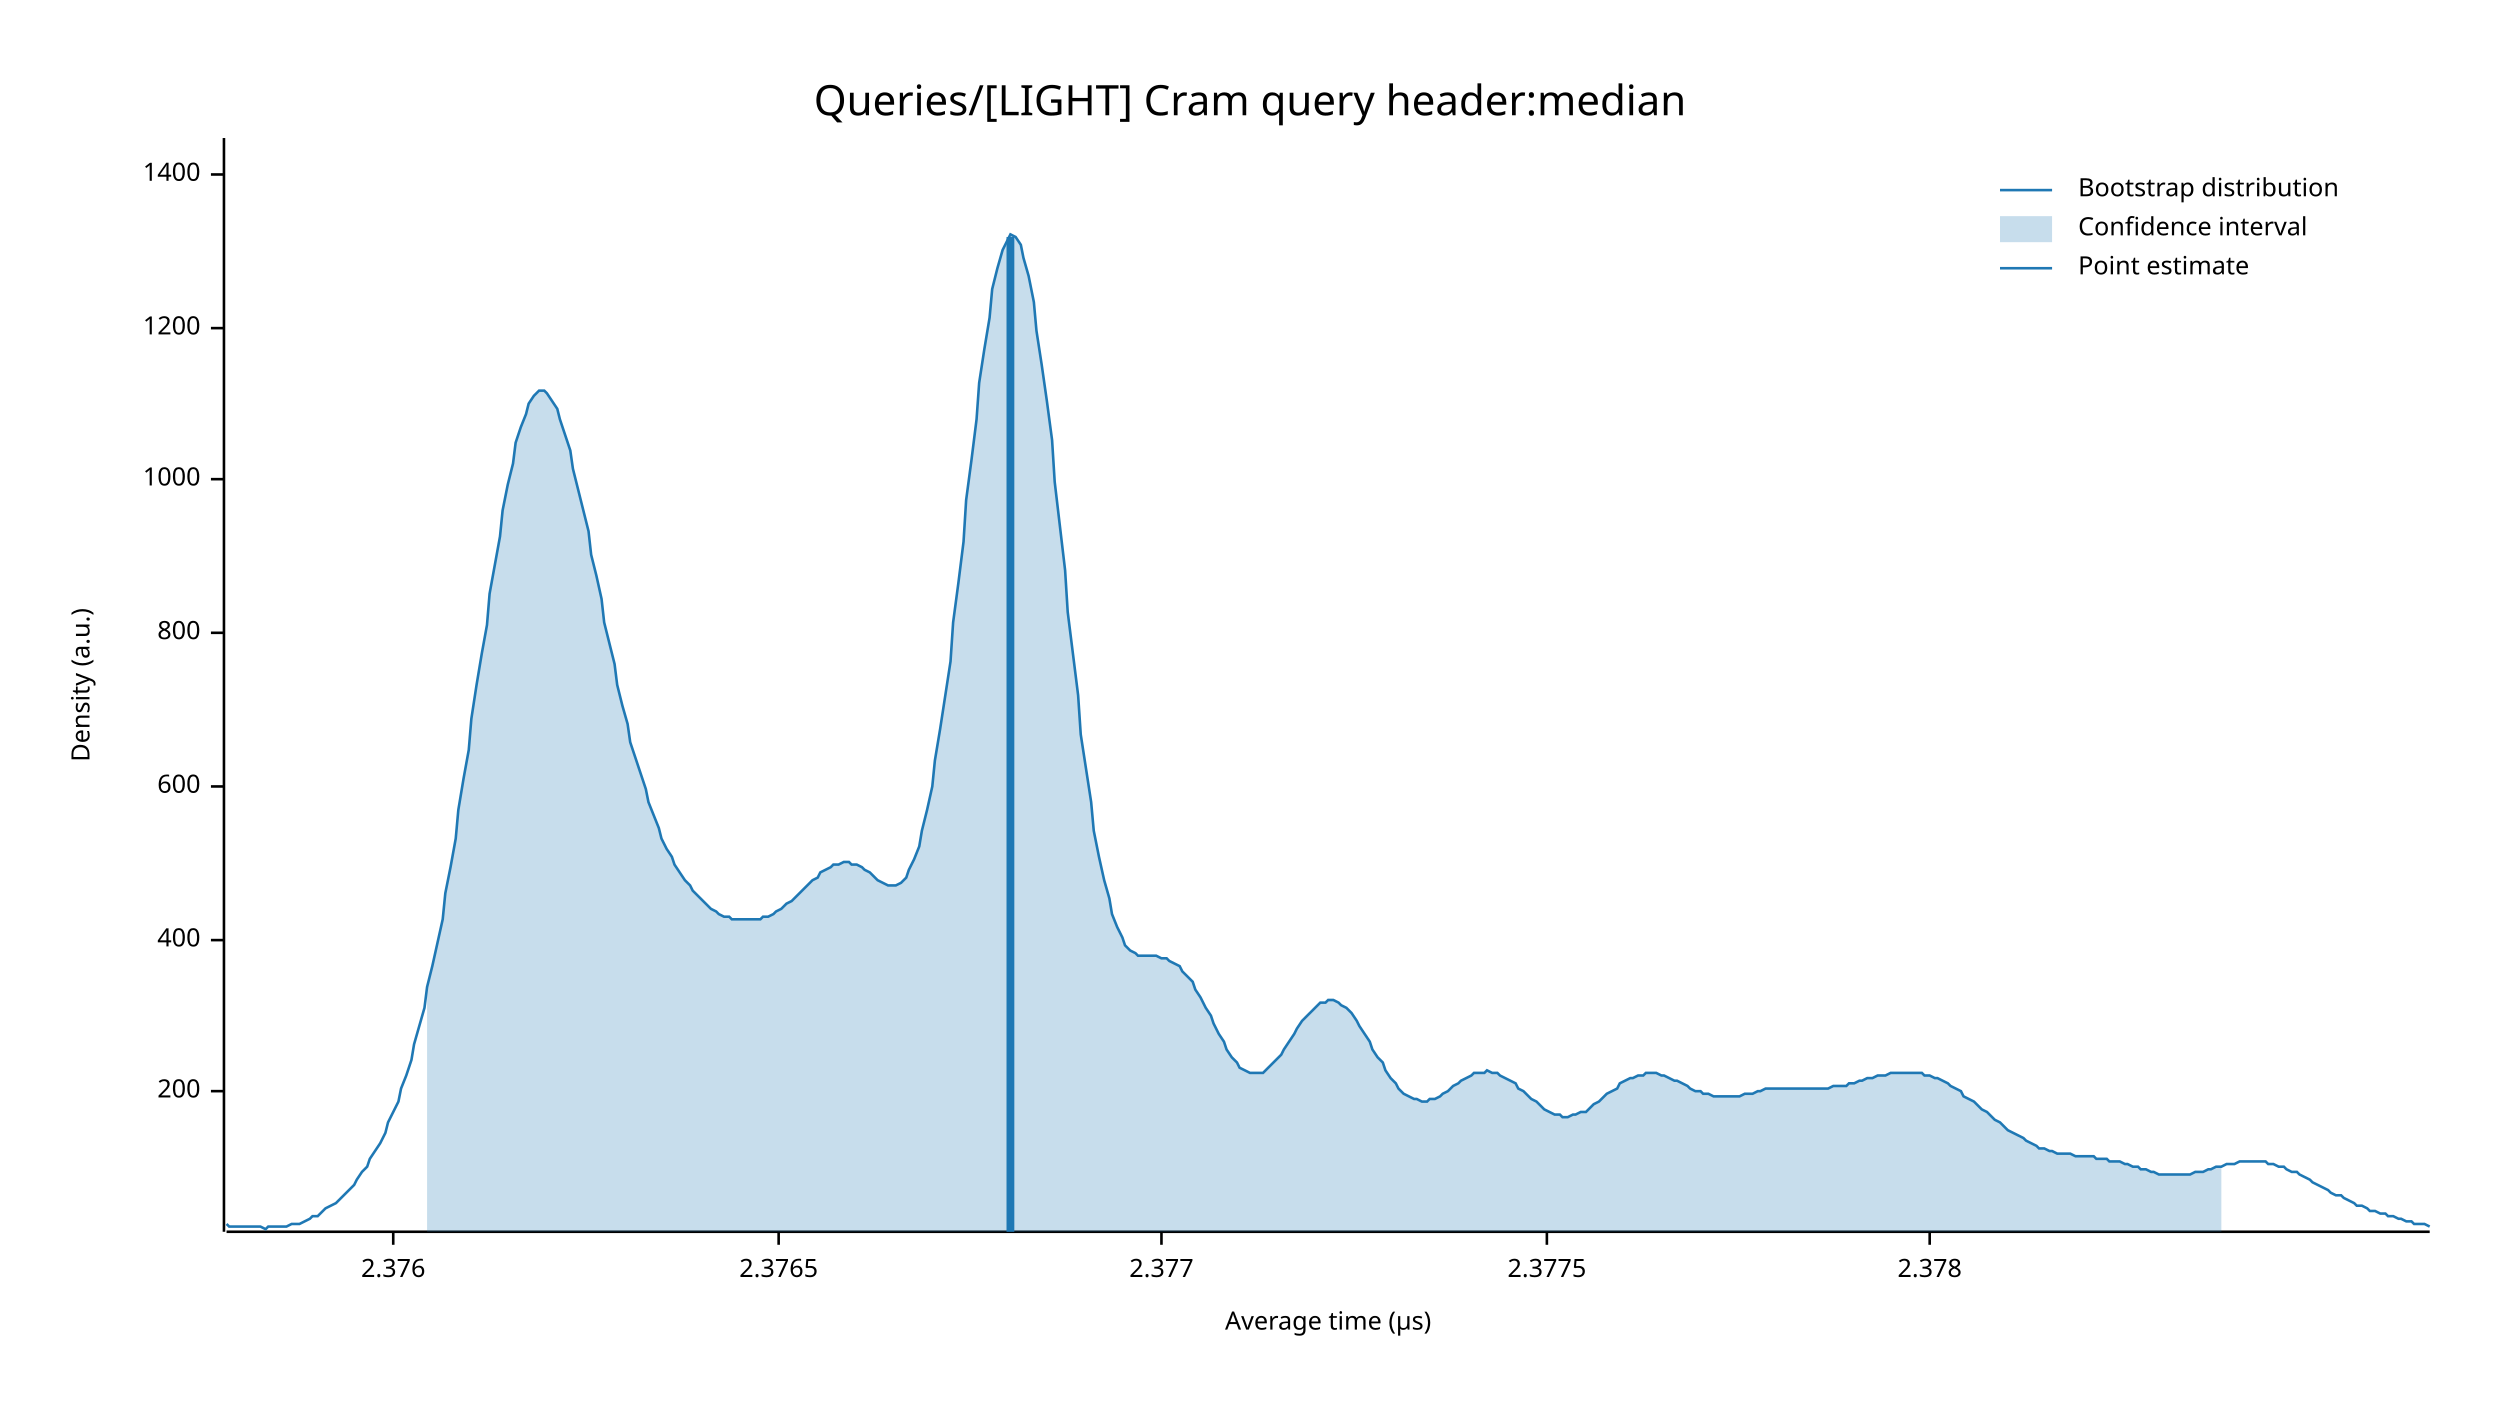
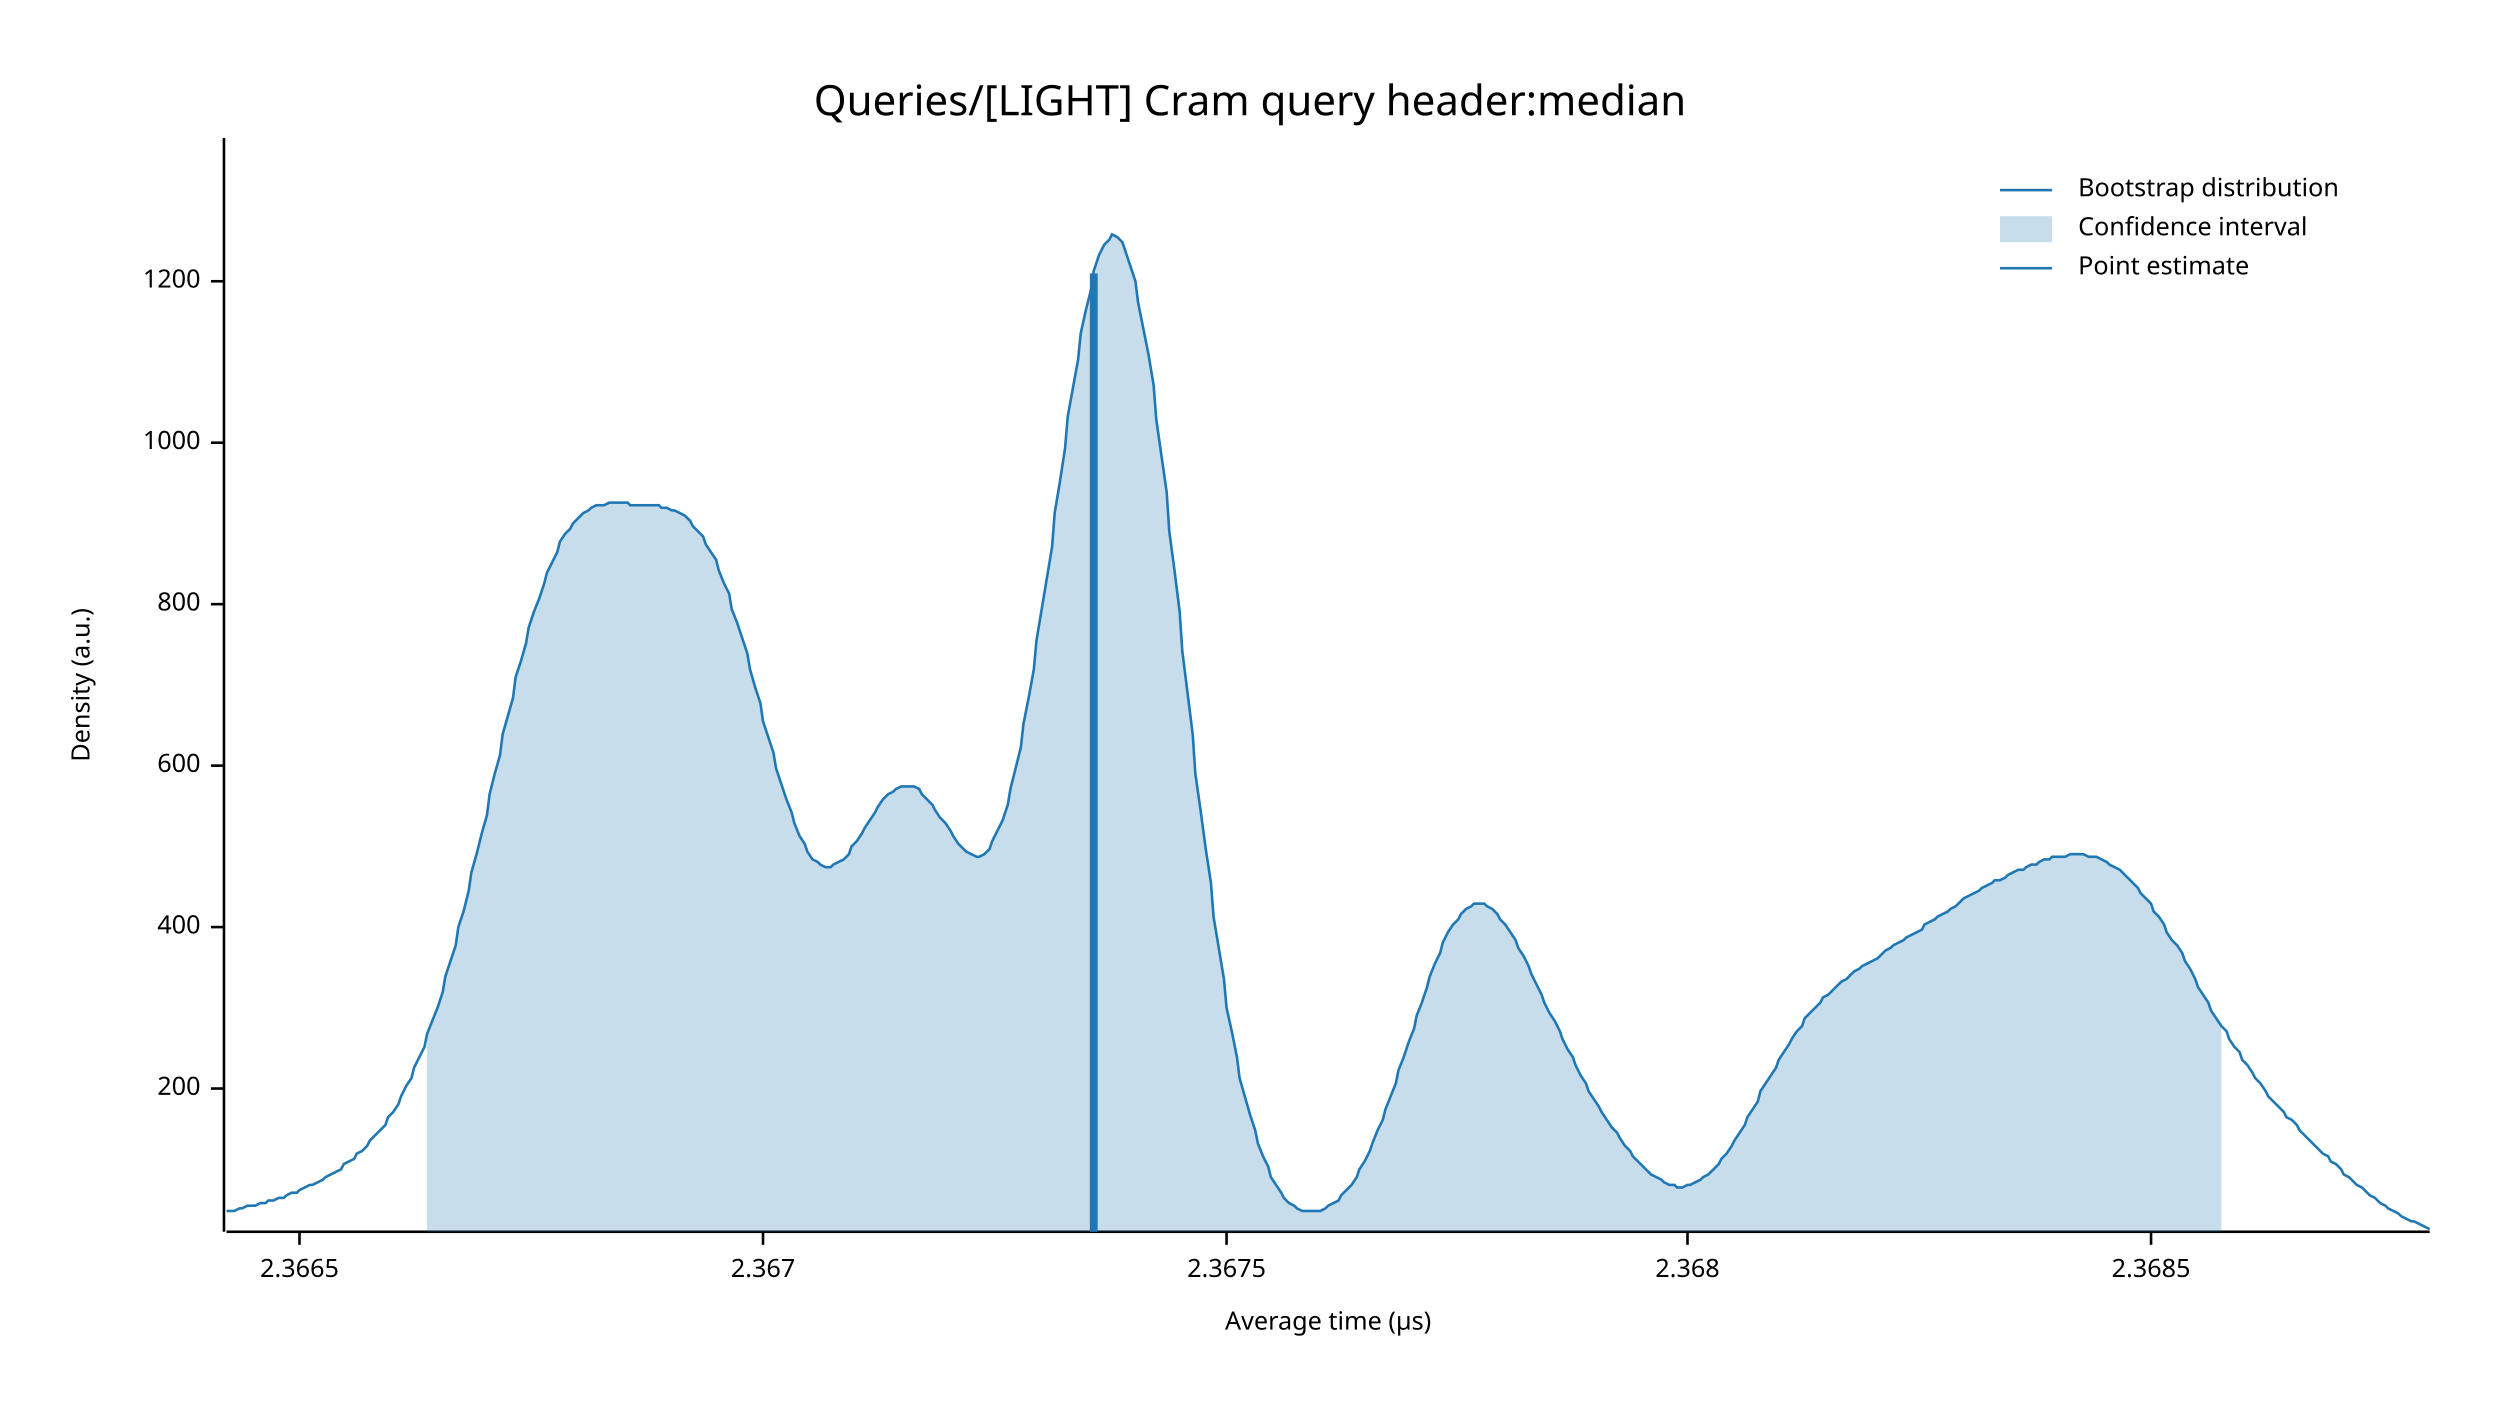
<svg xmlns="http://www.w3.org/2000/svg" width="960" height="540" viewBox="0 0 960 540">
  <text x="480" y="32" dy="0.76em" text-anchor="middle" font-family="sans-serif" font-size="16.129" opacity="1" fill="#000000">
Queries/[LIGHT] Cram query header:median
</text>
  <text x="27" y="263" dy="0.76em" text-anchor="middle" font-family="sans-serif" font-size="9.677" opacity="1" fill="#000000" transform="rotate(270, 27, 263)">
Density (a.u.)
</text>
  <text x="510" y="513" dy="-0.5ex" text-anchor="middle" font-family="sans-serif" font-size="9.677" opacity="1" fill="#000000">
Average time (µs)
</text>
  <polyline fill="none" opacity="1" stroke="#000000" stroke-width="1" points="86,53 86,473 " />
-   <text x="77" y="419" dy="0.5ex" text-anchor="end" font-family="sans-serif" font-size="9.677" opacity="1" fill="#000000">
+   <text x="77" y="418" dy="0.5ex" text-anchor="end" font-family="sans-serif" font-size="9.677" opacity="1" fill="#000000">
200
</text>
-   <polyline fill="none" opacity="1" stroke="#000000" stroke-width="1" points="81,419 86,419 " />
-   <text x="77" y="361" dy="0.5ex" text-anchor="end" font-family="sans-serif" font-size="9.677" opacity="1" fill="#000000">
+   <polyline fill="none" opacity="1" stroke="#000000" stroke-width="1" points="81,418 86,418 " />
+   <text x="77" y="356" dy="0.5ex" text-anchor="end" font-family="sans-serif" font-size="9.677" opacity="1" fill="#000000">
400
</text>
-   <polyline fill="none" opacity="1" stroke="#000000" stroke-width="1" points="81,361 86,361 " />
-   <text x="77" y="302" dy="0.5ex" text-anchor="end" font-family="sans-serif" font-size="9.677" opacity="1" fill="#000000">
+   <polyline fill="none" opacity="1" stroke="#000000" stroke-width="1" points="81,356 86,356 " />
+   <text x="77" y="294" dy="0.5ex" text-anchor="end" font-family="sans-serif" font-size="9.677" opacity="1" fill="#000000">
600
</text>
-   <polyline fill="none" opacity="1" stroke="#000000" stroke-width="1" points="81,302 86,302 " />
-   <text x="77" y="243" dy="0.5ex" text-anchor="end" font-family="sans-serif" font-size="9.677" opacity="1" fill="#000000">
+   <polyline fill="none" opacity="1" stroke="#000000" stroke-width="1" points="81,294 86,294 " />
+   <text x="77" y="232" dy="0.5ex" text-anchor="end" font-family="sans-serif" font-size="9.677" opacity="1" fill="#000000">
800
</text>
-   <polyline fill="none" opacity="1" stroke="#000000" stroke-width="1" points="81,243 86,243 " />
-   <text x="77" y="184" dy="0.5ex" text-anchor="end" font-family="sans-serif" font-size="9.677" opacity="1" fill="#000000">
+   <polyline fill="none" opacity="1" stroke="#000000" stroke-width="1" points="81,232 86,232 " />
+   <text x="77" y="170" dy="0.5ex" text-anchor="end" font-family="sans-serif" font-size="9.677" opacity="1" fill="#000000">
1000
</text>
-   <polyline fill="none" opacity="1" stroke="#000000" stroke-width="1" points="81,184 86,184 " />
-   <text x="77" y="126" dy="0.5ex" text-anchor="end" font-family="sans-serif" font-size="9.677" opacity="1" fill="#000000">
+   <polyline fill="none" opacity="1" stroke="#000000" stroke-width="1" points="81,170 86,170 " />
+   <text x="77" y="108" dy="0.5ex" text-anchor="end" font-family="sans-serif" font-size="9.677" opacity="1" fill="#000000">
1200
</text>
-   <polyline fill="none" opacity="1" stroke="#000000" stroke-width="1" points="81,126 86,126 " />
-   <text x="77" y="67" dy="0.5ex" text-anchor="end" font-family="sans-serif" font-size="9.677" opacity="1" fill="#000000">
- 1400
+   <polyline fill="none" opacity="1" stroke="#000000" stroke-width="1" points="81,108 86,108 " />
+   <polyline fill="none" opacity="1" stroke="#000000" stroke-width="1" points="87,473 933,473 " />
+   <text x="115" y="483" dy="0.76em" text-anchor="middle" font-family="sans-serif" font-size="9.677" opacity="1" fill="#000000">
+ 2.3665
</text>
-   <polyline fill="none" opacity="1" stroke="#000000" stroke-width="1" points="81,67 86,67 " />
-   <polyline fill="none" opacity="1" stroke="#000000" stroke-width="1" points="87,473 933,473 " />
-   <text x="151" y="483" dy="0.76em" text-anchor="middle" font-family="sans-serif" font-size="9.677" opacity="1" fill="#000000">
- 2.376
+   <polyline fill="none" opacity="1" stroke="#000000" stroke-width="1" points="115,473 115,478 " />
+   <text x="293" y="483" dy="0.76em" text-anchor="middle" font-family="sans-serif" font-size="9.677" opacity="1" fill="#000000">
+ 2.367
</text>
-   <polyline fill="none" opacity="1" stroke="#000000" stroke-width="1" points="151,473 151,478 " />
-   <text x="299" y="483" dy="0.76em" text-anchor="middle" font-family="sans-serif" font-size="9.677" opacity="1" fill="#000000">
- 2.3765
+   <polyline fill="none" opacity="1" stroke="#000000" stroke-width="1" points="293,473 293,478 " />
+   <text x="471" y="483" dy="0.76em" text-anchor="middle" font-family="sans-serif" font-size="9.677" opacity="1" fill="#000000">
+ 2.3675
</text>
-   <polyline fill="none" opacity="1" stroke="#000000" stroke-width="1" points="299,473 299,478 " />
-   <text x="446" y="483" dy="0.76em" text-anchor="middle" font-family="sans-serif" font-size="9.677" opacity="1" fill="#000000">
- 2.377
+   <polyline fill="none" opacity="1" stroke="#000000" stroke-width="1" points="471,473 471,478 " />
+   <text x="648" y="483" dy="0.76em" text-anchor="middle" font-family="sans-serif" font-size="9.677" opacity="1" fill="#000000">
+ 2.368
</text>
-   <polyline fill="none" opacity="1" stroke="#000000" stroke-width="1" points="446,473 446,478 " />
-   <text x="594" y="483" dy="0.76em" text-anchor="middle" font-family="sans-serif" font-size="9.677" opacity="1" fill="#000000">
- 2.3775
+   <polyline fill="none" opacity="1" stroke="#000000" stroke-width="1" points="648,473 648,478 " />
+   <text x="826" y="483" dy="0.76em" text-anchor="middle" font-family="sans-serif" font-size="9.677" opacity="1" fill="#000000">
+ 2.3685
</text>
-   <polyline fill="none" opacity="1" stroke="#000000" stroke-width="1" points="594,473 594,478 " />
-   <text x="741" y="483" dy="0.76em" text-anchor="middle" font-family="sans-serif" font-size="9.677" opacity="1" fill="#000000">
- 2.378
- </text>
-   <polyline fill="none" opacity="1" stroke="#000000" stroke-width="1" points="741,473 741,478 " />
-   <polyline fill="none" opacity="1" stroke="#1F78B4" stroke-width="1" points="87,470 88,471 90,471 92,471 93,471 95,471 97,471 98,471 100,471 102,472 103,471 105,471 107,471 109,471 110,471 112,470 114,470 115,470 117,469 119,468 120,467 122,467 124,465 125,464 127,463 129,462 131,460 132,459 134,457 136,455 137,453 139,450 141,448 142,445 144,442 146,439 148,435 149,431 151,427 153,423 154,418 156,413 158,407 159,401 161,394 163,387 164,379 166,371 168,362 170,353 171,343 173,333 175,322 176,311 178,299 180,288 181,276 183,263 185,251 187,240 188,228 190,217 192,206 193,196 195,186 197,178 198,170 200,164 202,159 203,155 205,152 207,150 209,150 210,151 212,154 214,157 215,161 217,167 219,173 220,180 222,188 224,196 226,204 227,213 229,221 231,230 232,239 234,247 236,255 237,263 239,271 241,278 242,285 244,291 246,297 248,303 249,308 251,313 253,318 254,322 256,326 258,329 259,332 261,335 263,338 265,340 266,342 268,344 270,346 271,347 273,349 275,350 276,351 278,352 280,352 281,353 283,353 285,353 287,353 288,353 290,353 292,353 293,352 295,352 297,351 298,350 300,349 302,347 304,346 305,345 307,343 309,341 310,340 312,338 314,337 315,335 317,334 319,333 320,332 322,332 324,331 326,331 327,332 329,332 331,333 332,334 334,335 336,337 337,338 339,339 341,340 343,340 344,340 346,339 348,337 349,334 351,330 353,325 354,319 356,311 358,302 359,292 361,280 363,267 365,254 366,239 368,224 370,208 371,192 373,177 375,161 376,147 378,134 380,122 381,111 383,103 385,96 387,92 388,90 390,91 392,94 393,99 395,106 397,116 398,127 400,140 402,154 404,169 405,185 407,202 409,219 410,235 412,251 414,267 415,282 417,295 419,308 420,319 422,329 424,338 426,345 427,351 429,356 431,360 432,363 434,365 436,366 437,367 439,367 441,367 443,367 444,367 446,368 448,368 449,369 451,370 453,371 454,373 456,375 458,377 459,380 461,383 463,387 465,390 466,393 468,397 470,400 471,403 473,406 475,408 476,410 478,411 480,412 482,412 483,412 485,412 487,410 488,409 490,407 492,405 493,403 495,400 497,397 498,395 500,392 502,390 504,388 505,387 507,385 509,385 510,384 512,384 514,385 515,386 517,387 519,389 521,392 522,394 524,397 526,400 527,403 529,406 531,408 532,411 534,414 536,416 537,418 539,420 541,421 543,422 544,422 546,423 548,423 549,422 551,422 553,421 554,420 556,419 558,417 560,416 561,415 563,414 565,413 566,412 568,412 570,412 571,411 573,412 575,412 576,413 578,414 580,415 582,416 583,418 585,419 587,421 588,422 590,423 592,425 593,426 595,427 597,428 599,428 600,429 602,429 604,428 605,428 607,427 609,427 610,426 612,424 614,423 615,422 617,420 619,419 621,418 622,416 624,415 626,414 627,414 629,413 631,413 632,412 634,412 636,412 638,413 639,413 641,414 643,415 644,415 646,416 648,417 649,418 651,419 653,419 654,420 656,420 658,421 660,421 661,421 663,421 665,421 666,421 668,421 670,420 671,420 673,420 675,419 676,419 678,418 680,418 682,418 683,418 685,418 687,418 688,418 690,418 692,418 693,418 695,418 697,418 699,418 700,418 702,418 704,417 705,417 707,417 709,417 710,416 712,416 714,415 715,415 717,414 719,414 721,413 722,413 724,413 726,412 727,412 729,412 731,412 732,412 734,412 736,412 738,412 739,413 741,413 743,414 744,414 746,415 748,416 749,417 751,418 753,419 754,421 756,422 758,423 760,425 761,426 763,427 765,429 766,430 768,431 770,433 771,434 773,435 775,436 777,437 778,438 780,439 782,440 783,441 785,441 787,442 788,442 790,443 792,443 793,443 795,443 797,444 799,444 800,444 802,444 804,444 805,445 807,445 809,445 810,446 812,446 814,446 816,447 817,447 819,448 821,448 822,449 824,449 826,450 827,450 829,451 831,451 832,451 834,451 836,451 838,451 839,451 841,451 843,450 844,450 846,450 848,449 849,449 851,448 853,448 855,447 856,447 858,447 860,446 861,446 863,446 865,446 866,446 868,446 870,446 871,447 873,447 875,448 877,448 878,449 880,450 882,450 883,451 885,452 887,453 888,454 890,455 892,456 894,457 895,458 897,459 899,459 900,460 902,461 904,462 905,463 907,463 909,464 910,465 912,465 914,466 916,466 917,467 919,467 921,468 922,468 924,469 926,469 927,470 929,470 931,470 933,471 " />
-   <polygon opacity="0.25" fill="#1F78B4" points="164,379 166,371 168,362 170,353 171,343 173,333 175,322 176,311 178,299 180,288 181,276 183,263 185,251 187,240 188,228 190,217 192,206 193,196 195,186 197,178 198,170 200,164 202,159 203,155 205,152 207,150 209,150 210,151 212,154 214,157 215,161 217,167 219,173 220,180 222,188 224,196 226,204 227,213 229,221 231,230 232,239 234,247 236,255 237,263 239,271 241,278 242,285 244,291 246,297 248,303 249,308 251,313 253,318 254,322 256,326 258,329 259,332 261,335 263,338 265,340 266,342 268,344 270,346 271,347 273,349 275,350 276,351 278,352 280,352 281,353 283,353 285,353 287,353 288,353 290,353 292,353 293,352 295,352 297,351 298,350 300,349 302,347 304,346 305,345 307,343 309,341 310,340 312,338 314,337 315,335 317,334 319,333 320,332 322,332 324,331 326,331 327,332 329,332 331,333 332,334 334,335 336,337 337,338 339,339 341,340 343,340 344,340 346,339 348,337 349,334 351,330 353,325 354,319 356,311 358,302 359,292 361,280 363,267 365,254 366,239 368,224 370,208 371,192 373,177 375,161 376,147 378,134 380,122 381,111 383,103 385,96 387,92 388,90 390,91 392,94 393,99 395,106 397,116 398,127 400,140 402,154 404,169 405,185 407,202 409,219 410,235 412,251 414,267 415,282 417,295 419,308 420,319 422,329 424,338 426,345 427,351 429,356 431,360 432,363 434,365 436,366 437,367 439,367 441,367 443,367 444,367 446,368 448,368 449,369 451,370 453,371 454,373 456,375 458,377 459,380 461,383 463,387 465,390 466,393 468,397 470,400 471,403 473,406 475,408 476,410 478,411 480,412 482,412 483,412 485,412 487,410 488,409 490,407 492,405 493,403 495,400 497,397 498,395 500,392 502,390 504,388 505,387 507,385 509,385 510,384 512,384 514,385 515,386 517,387 519,389 521,392 522,394 524,397 526,400 527,403 529,406 531,408 532,411 534,414 536,416 537,418 539,420 541,421 543,422 544,422 546,423 548,423 549,422 551,422 553,421 554,420 556,419 558,417 560,416 561,415 563,414 565,413 566,412 568,412 570,412 571,411 573,412 575,412 576,413 578,414 580,415 582,416 583,418 585,419 587,421 588,422 590,423 592,425 593,426 595,427 597,428 599,428 600,429 602,429 604,428 605,428 607,427 609,427 610,426 612,424 614,423 615,422 617,420 619,419 621,418 622,416 624,415 626,414 627,414 629,413 631,413 632,412 634,412 636,412 638,413 639,413 641,414 643,415 644,415 646,416 648,417 649,418 651,419 653,419 654,420 656,420 658,421 660,421 661,421 663,421 665,421 666,421 668,421 670,420 671,420 673,420 675,419 676,419 678,418 680,418 682,418 683,418 685,418 687,418 688,418 690,418 692,418 693,418 695,418 697,418 699,418 700,418 702,418 704,417 705,417 707,417 709,417 710,416 712,416 714,415 715,415 717,414 719,414 721,413 722,413 724,413 726,412 727,412 729,412 731,412 732,412 734,412 736,412 738,412 739,413 741,413 743,414 744,414 746,415 748,416 749,417 751,418 753,419 754,421 756,422 758,423 760,425 761,426 763,427 765,429 766,430 768,431 770,433 771,434 773,435 775,436 777,437 778,438 780,439 782,440 783,441 785,441 787,442 788,442 790,443 792,443 793,443 795,443 797,444 799,444 800,444 802,444 804,444 805,445 807,445 809,445 810,446 812,446 814,446 816,447 817,447 819,448 821,448 822,449 824,449 826,450 827,450 829,451 831,451 832,451 834,451 836,451 838,451 839,451 841,451 843,450 844,450 846,450 848,449 849,449 851,448 853,448 853,473 164,473 " />
-   <polyline fill="none" opacity="1" stroke="#1F78B4" stroke-width="3" points="388,473 388,91 " />
+   <polyline fill="none" opacity="1" stroke="#000000" stroke-width="1" points="826,473 826,478 " />
+   <polyline fill="none" opacity="1" stroke="#1F78B4" stroke-width="1" points="87,465 88,465 90,465 92,464 93,464 95,463 97,463 98,463 100,462 102,462 103,461 105,461 107,460 109,460 110,459 112,458 114,458 115,457 117,456 119,455 120,455 122,454 124,453 125,452 127,451 129,450 131,449 132,447 134,446 136,445 137,443 139,442 141,440 142,438 144,436 146,434 148,432 149,429 151,427 153,424 154,421 156,417 158,414 159,410 161,406 163,402 164,397 166,392 168,387 170,381 171,375 173,369 175,363 176,356 178,350 180,342 181,335 183,328 185,320 187,313 188,305 190,297 192,290 193,282 195,275 197,268 198,260 200,254 202,247 203,241 205,235 207,230 209,224 210,220 212,216 214,212 215,208 217,205 219,203 220,201 222,199 224,197 226,196 227,195 229,194 231,194 232,194 234,193 236,193 237,193 239,193 241,193 242,194 244,194 246,194 248,194 249,194 251,194 253,194 254,195 256,195 258,196 259,196 261,197 263,198 265,200 266,202 268,204 270,206 271,209 273,212 275,215 276,219 278,224 280,228 281,234 283,239 285,245 287,251 288,257 290,264 292,270 293,277 295,283 297,289 298,295 300,301 302,307 304,312 305,316 307,321 309,324 310,327 312,330 314,331 315,332 317,333 319,333 320,332 322,331 324,330 326,328 327,325 329,323 331,320 332,318 334,315 336,312 337,310 339,307 341,305 343,304 344,303 346,302 348,302 349,302 351,302 353,303 354,305 356,307 358,309 359,311 361,314 363,316 365,319 366,321 368,324 370,326 371,327 373,328 375,329 376,329 378,328 380,326 381,323 383,319 385,315 387,309 388,303 390,295 392,287 393,278 395,268 397,257 398,246 400,234 402,222 404,210 405,197 407,185 409,172 410,160 412,149 414,138 415,128 417,119 419,111 420,104 422,98 424,94 426,92 427,90 429,91 431,93 432,96 434,102 436,108 437,116 439,126 441,136 443,148 444,161 446,175 448,189 449,204 451,219 453,235 454,250 456,266 458,282 459,297 461,311 463,326 465,339 466,352 468,364 470,376 471,387 473,396 475,406 476,414 478,421 480,428 482,434 483,439 485,444 487,448 488,452 490,455 492,458 493,460 495,462 497,463 498,464 500,465 502,465 504,465 505,465 507,465 509,464 510,463 512,462 514,461 515,459 517,457 519,455 521,452 522,449 524,446 526,442 527,439 529,434 531,430 532,426 534,421 536,416 537,411 539,406 541,400 543,395 544,390 546,385 548,379 549,375 551,370 553,366 554,362 556,358 558,355 560,353 561,351 563,349 565,348 566,347 568,347 570,347 571,348 573,349 575,351 576,353 578,355 580,358 582,361 583,364 585,367 587,371 588,374 590,378 592,382 593,385 595,389 597,392 599,396 600,399 602,403 604,406 605,409 607,413 609,416 610,419 612,422 614,425 615,427 617,430 619,433 621,435 622,437 624,440 626,442 627,444 629,446 631,448 632,449 634,451 636,452 638,453 639,454 641,455 643,455 644,456 646,456 648,455 649,455 651,454 653,453 654,452 656,451 658,449 660,447 661,445 663,443 665,440 666,438 668,435 670,432 671,429 673,426 675,423 676,419 678,416 680,413 682,410 683,407 685,404 687,401 688,399 690,396 692,394 693,391 695,389 697,387 699,385 700,383 702,382 704,380 705,379 707,377 709,376 710,375 712,373 714,372 715,371 717,370 719,369 721,368 722,367 724,365 726,364 727,363 729,362 731,361 732,360 734,359 736,358 738,357 739,355 741,354 743,353 744,352 746,351 748,350 749,349 751,348 753,346 754,345 756,344 758,343 760,342 761,341 763,340 765,339 766,338 768,338 770,337 771,336 773,335 775,334 777,334 778,333 780,332 782,332 783,331 785,330 787,330 788,329 790,329 792,329 793,329 795,328 797,328 799,328 800,328 802,329 804,329 805,329 807,330 809,331 810,332 812,333 814,334 816,336 817,337 819,339 821,341 822,343 824,345 826,347 827,350 829,352 831,355 832,358 834,361 836,363 838,366 839,369 841,372 843,376 844,379 846,382 848,385 849,388 851,391 853,394 855,396 856,399 858,402 860,404 861,407 863,409 865,412 866,414 868,416 870,419 871,421 873,423 875,425 877,427 878,429 880,430 882,432 883,434 885,436 887,438 888,439 890,441 892,443 894,444 895,446 897,447 899,449 900,451 902,452 904,454 905,455 907,456 909,458 910,459 912,460 914,462 916,463 917,464 919,465 921,466 922,467 924,468 926,469 927,469 929,470 931,471 933,472 " />
+   <polygon opacity="0.25" fill="#1F78B4" points="164,397 166,392 168,387 170,381 171,375 173,369 175,363 176,356 178,350 180,342 181,335 183,328 185,320 187,313 188,305 190,297 192,290 193,282 195,275 197,268 198,260 200,254 202,247 203,241 205,235 207,230 209,224 210,220 212,216 214,212 215,208 217,205 219,203 220,201 222,199 224,197 226,196 227,195 229,194 231,194 232,194 234,193 236,193 237,193 239,193 241,193 242,194 244,194 246,194 248,194 249,194 251,194 253,194 254,195 256,195 258,196 259,196 261,197 263,198 265,200 266,202 268,204 270,206 271,209 273,212 275,215 276,219 278,224 280,228 281,234 283,239 285,245 287,251 288,257 290,264 292,270 293,277 295,283 297,289 298,295 300,301 302,307 304,312 305,316 307,321 309,324 310,327 312,330 314,331 315,332 317,333 319,333 320,332 322,331 324,330 326,328 327,325 329,323 331,320 332,318 334,315 336,312 337,310 339,307 341,305 343,304 344,303 346,302 348,302 349,302 351,302 353,303 354,305 356,307 358,309 359,311 361,314 363,316 365,319 366,321 368,324 370,326 371,327 373,328 375,329 376,329 378,328 380,326 381,323 383,319 385,315 387,309 388,303 390,295 392,287 393,278 395,268 397,257 398,246 400,234 402,222 404,210 405,197 407,185 409,172 410,160 412,149 414,138 415,128 417,119 419,111 420,104 422,98 424,94 426,92 427,90 429,91 431,93 432,96 434,102 436,108 437,116 439,126 441,136 443,148 444,161 446,175 448,189 449,204 451,219 453,235 454,250 456,266 458,282 459,297 461,311 463,326 465,339 466,352 468,364 470,376 471,387 473,396 475,406 476,414 478,421 480,428 482,434 483,439 485,444 487,448 488,452 490,455 492,458 493,460 495,462 497,463 498,464 500,465 502,465 504,465 505,465 507,465 509,464 510,463 512,462 514,461 515,459 517,457 519,455 521,452 522,449 524,446 526,442 527,439 529,434 531,430 532,426 534,421 536,416 537,411 539,406 541,400 543,395 544,390 546,385 548,379 549,375 551,370 553,366 554,362 556,358 558,355 560,353 561,351 563,349 565,348 566,347 568,347 570,347 571,348 573,349 575,351 576,353 578,355 580,358 582,361 583,364 585,367 587,371 588,374 590,378 592,382 593,385 595,389 597,392 599,396 600,399 602,403 604,406 605,409 607,413 609,416 610,419 612,422 614,425 615,427 617,430 619,433 621,435 622,437 624,440 626,442 627,444 629,446 631,448 632,449 634,451 636,452 638,453 639,454 641,455 643,455 644,456 646,456 648,455 649,455 651,454 653,453 654,452 656,451 658,449 660,447 661,445 663,443 665,440 666,438 668,435 670,432 671,429 673,426 675,423 676,419 678,416 680,413 682,410 683,407 685,404 687,401 688,399 690,396 692,394 693,391 695,389 697,387 699,385 700,383 702,382 704,380 705,379 707,377 709,376 710,375 712,373 714,372 715,371 717,370 719,369 721,368 722,367 724,365 726,364 727,363 729,362 731,361 732,360 734,359 736,358 738,357 739,355 741,354 743,353 744,352 746,351 748,350 749,349 751,348 753,346 754,345 756,344 758,343 760,342 761,341 763,340 765,339 766,338 768,338 770,337 771,336 773,335 775,334 777,334 778,333 780,332 782,332 783,331 785,330 787,330 788,329 790,329 792,329 793,329 795,328 797,328 799,328 800,328 802,329 804,329 805,329 807,330 809,331 810,332 812,333 814,334 816,336 817,337 819,339 821,341 822,343 824,345 826,347 827,350 829,352 831,355 832,358 834,361 836,363 838,366 839,369 841,372 843,376 844,379 846,382 848,385 849,388 851,391 853,394 853,473 164,473 " />
+   <polyline fill="none" opacity="1" stroke="#1F78B4" stroke-width="3" points="420,473 420,105 " />
  <text x="798" y="68" dy="0.76em" text-anchor="start" font-family="sans-serif" font-size="9.677" opacity="1" fill="#000000">
Bootstrap distribution
</text>
  <text x="798" y="83" dy="0.76em" text-anchor="start" font-family="sans-serif" font-size="9.677" opacity="1" fill="#000000">
Confidence interval
</text>
  <text x="798" y="98" dy="0.76em" text-anchor="start" font-family="sans-serif" font-size="9.677" opacity="1" fill="#000000">
Point estimate
</text>
  <polyline fill="none" opacity="1" stroke="#1F78B4" stroke-width="1" points="768,73 788,73 " />
  <rect x="768" y="83" width="20" height="10" opacity="0.25" fill="#1F78B4" stroke="none" />
  <polyline fill="none" opacity="1" stroke="#1F78B4" stroke-width="1" points="768,103 788,103 " />
</svg>
